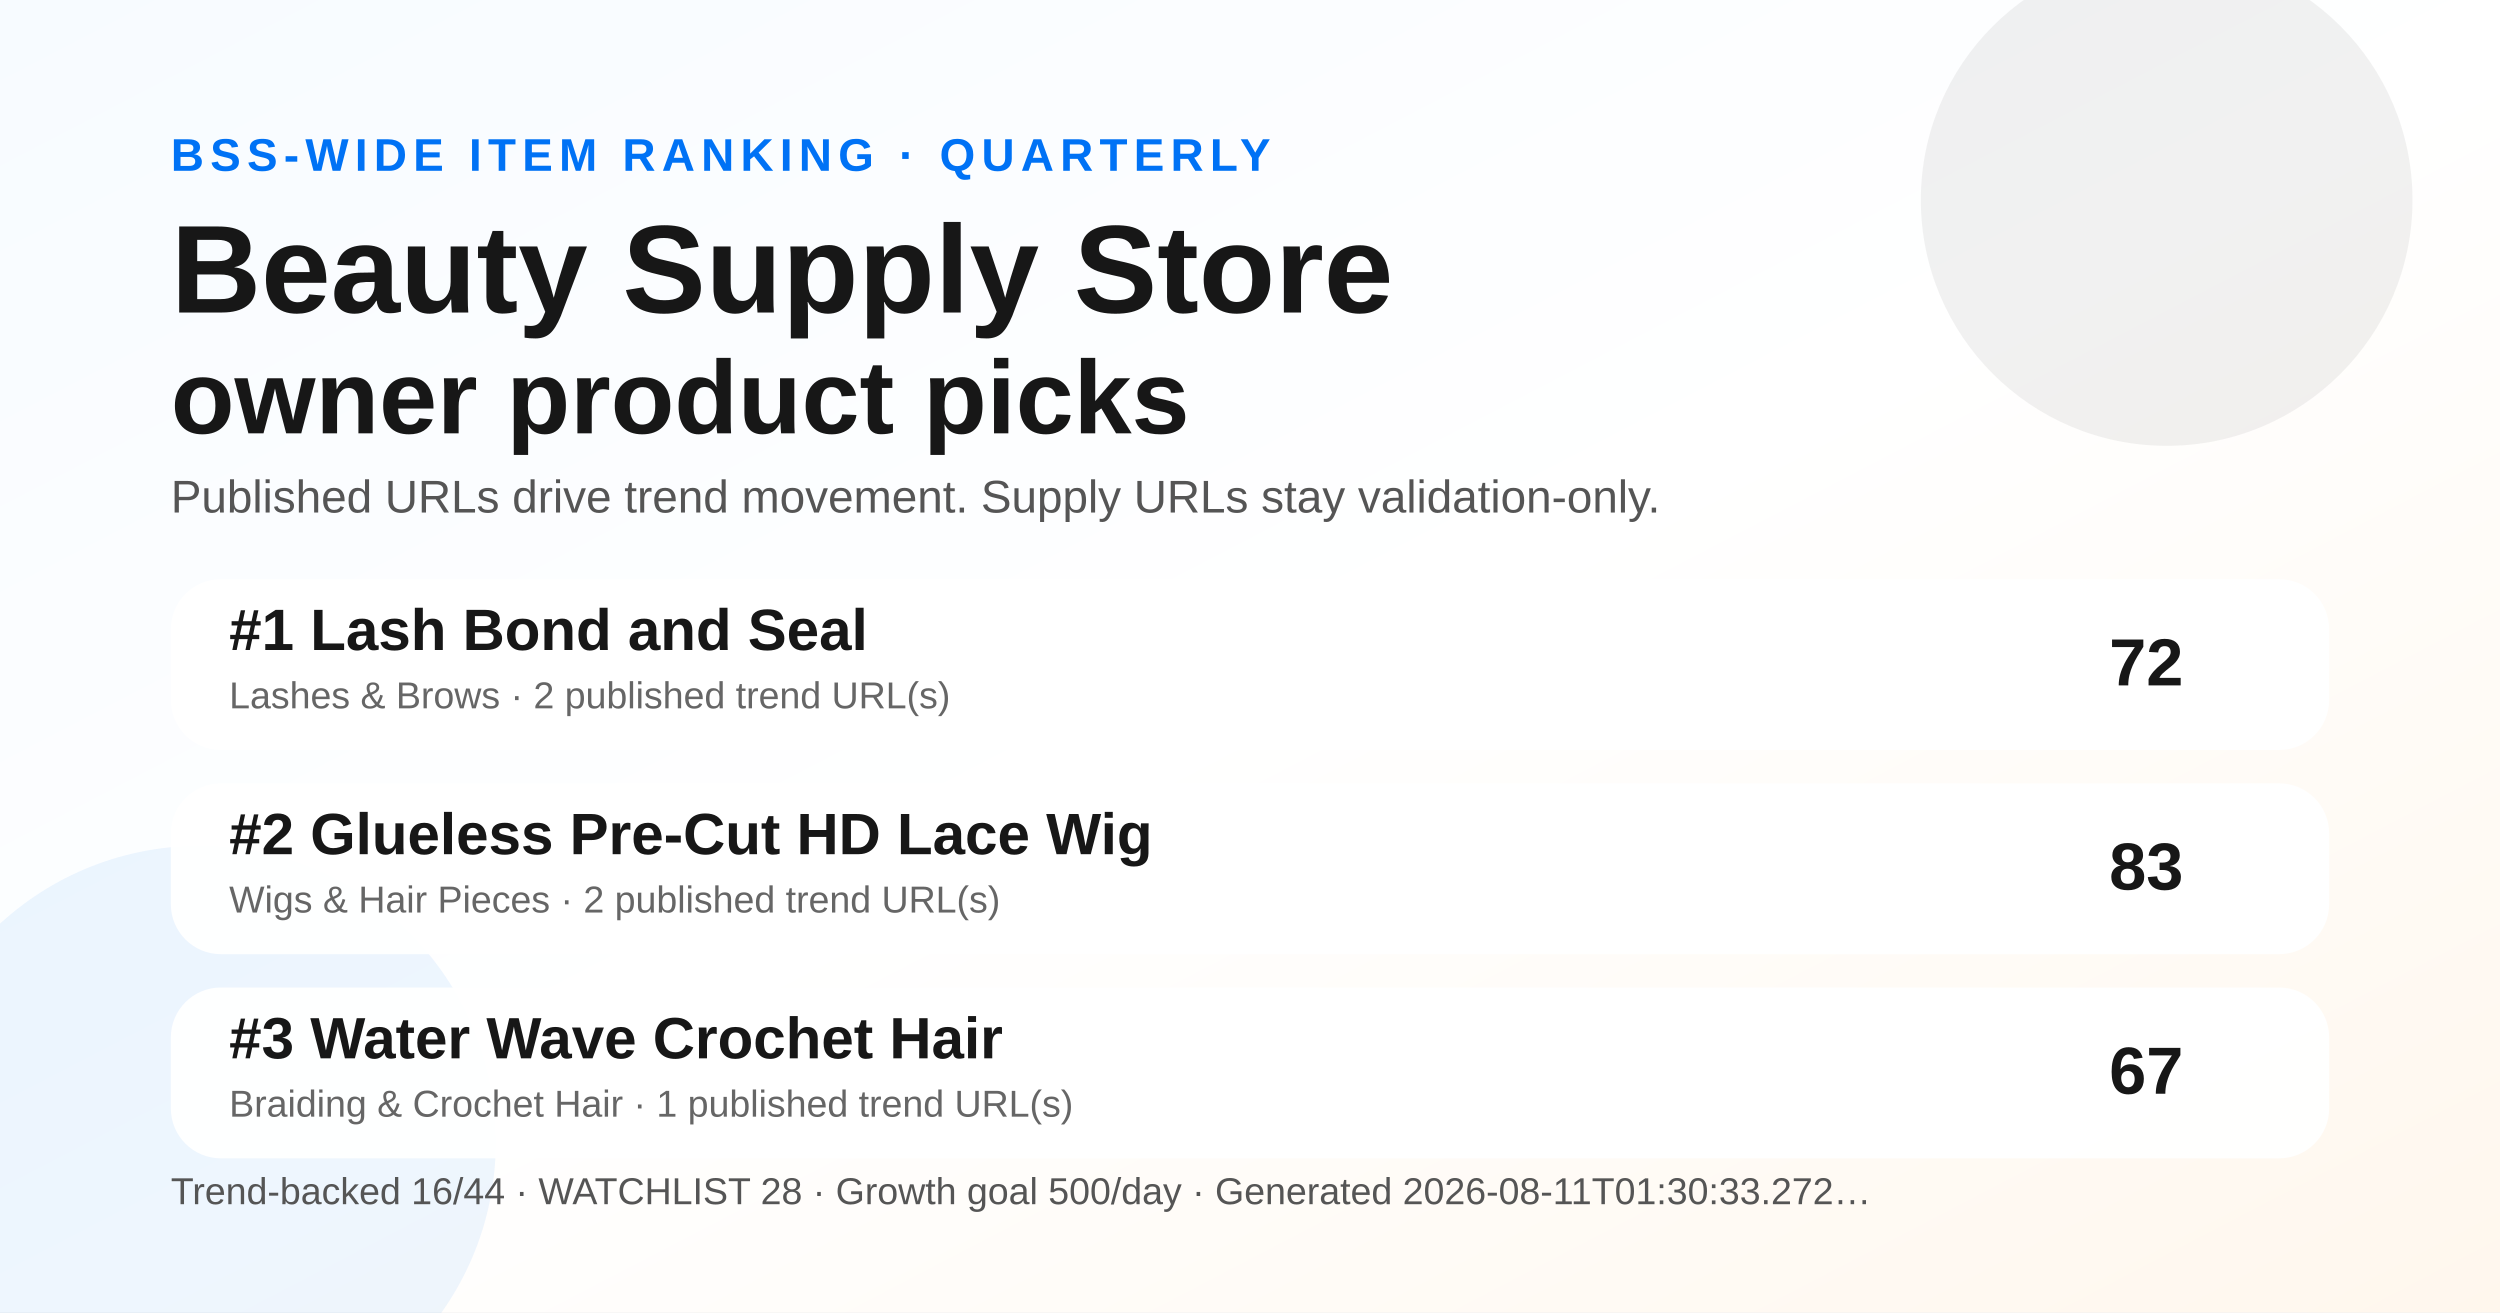
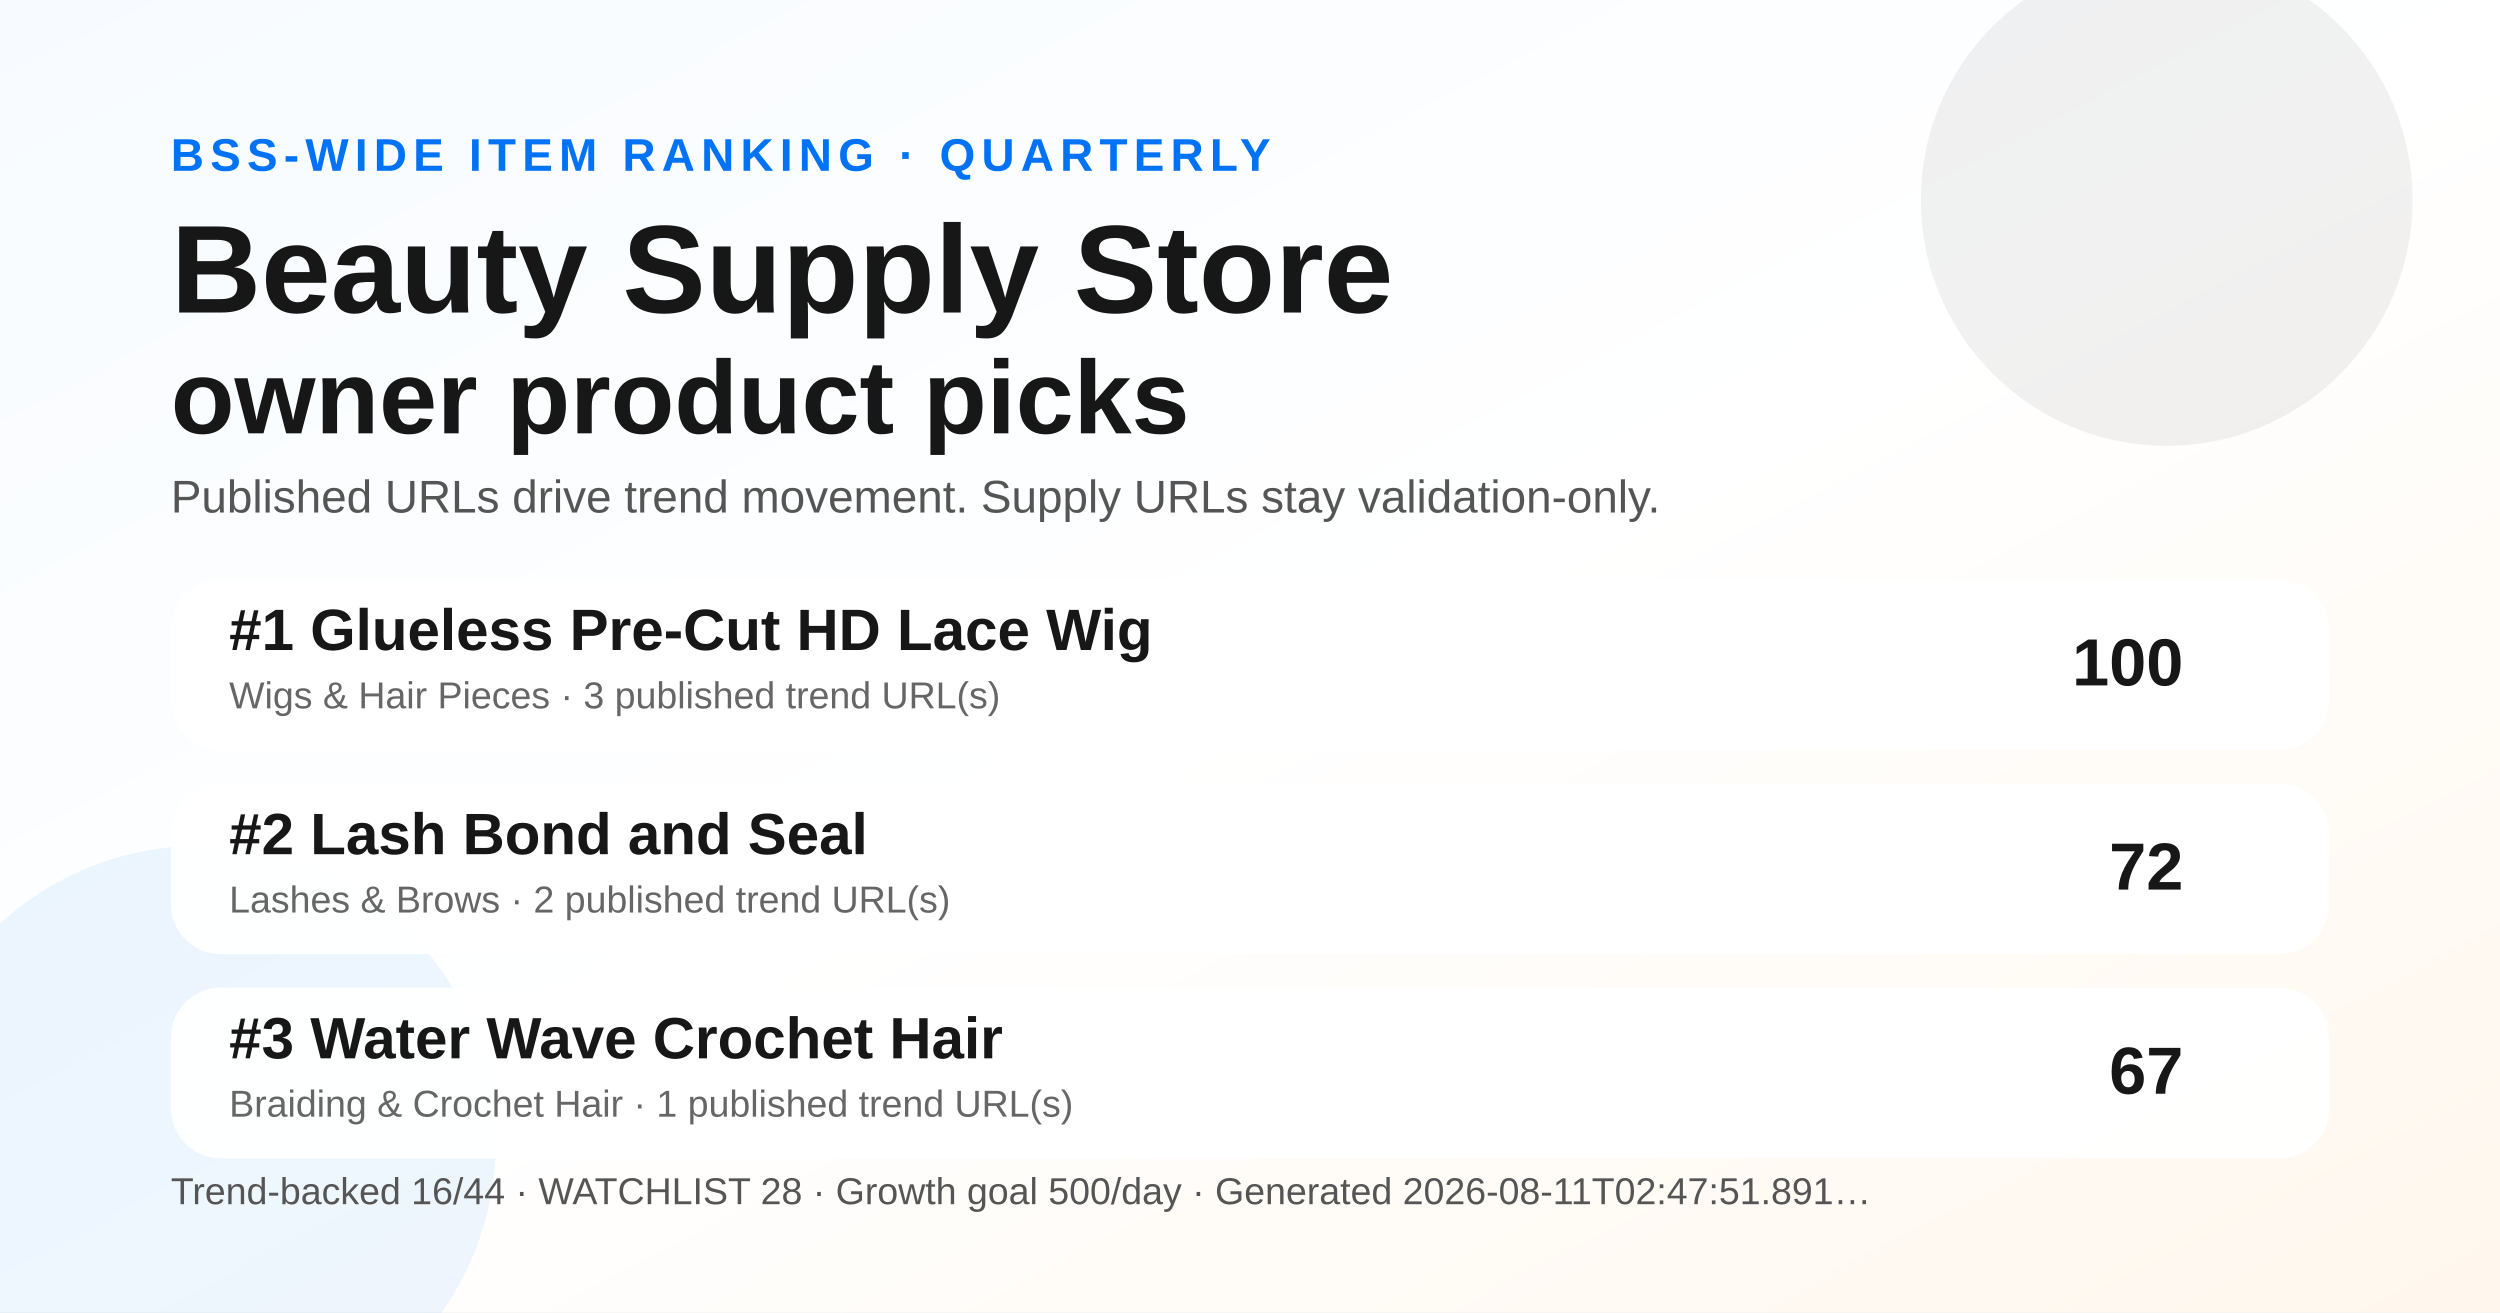
<svg xmlns="http://www.w3.org/2000/svg" width="1200" height="630" viewBox="0 0 1200 630" role="img" aria-label="Quarterly BSS Trend Ranking social preview">
  <defs>
    <linearGradient id="bg" x1="0" y1="0" x2="1" y2="1">
      <stop offset="0" stop-color="#f7fbff" />
      <stop offset="0.52" stop-color="#ffffff" />
      <stop offset="1" stop-color="#fff7ed" />
    </linearGradient>
  </defs>
  <rect width="1200" height="630" fill="url(#bg)" />
  <circle cx="1040" cy="96" r="118" fill="#171717" opacity="0.06" />
  <circle cx="96" cy="548" r="142" fill="#0072f5" opacity="0.07" />
  <text x="82" y="82" font-family="Arial, Helvetica, sans-serif" font-size="22" font-weight="700" fill="#0072f5" letter-spacing="3">BSS-WIDE ITEM RANKING · QUARTERLY</text>
  <text x="82" y="150" font-family="Arial, Helvetica, sans-serif" font-size="60" font-weight="800" fill="#171717">Beauty Supply Store</text>
  <text x="82" y="208" font-family="Arial, Helvetica, sans-serif" font-size="50" font-weight="800" fill="#171717">owner product picks</text>
  <text x="82" y="246" font-family="Arial, Helvetica, sans-serif" font-size="22" fill="#555555">Published URLs drive trend movement. Supply URLs stay validation-only.</text>
  <g transform="translate(82 278)">
    <rect width="1036" height="82" rx="24" fill="#ffffff" opacity="0.96" />
-     <text x="28" y="34" font-family="Arial, Helvetica, sans-serif" font-size="28" font-weight="700" fill="#171717">#1 Lash Bond and Seal</text>
-     <text x="28" y="62" font-family="Arial, Helvetica, sans-serif" font-size="18" fill="#666666">Lashes &amp; Brows · 2 published trend URL(s)</text>
-     <text x="966" y="51" text-anchor="end" font-family="Arial, Helvetica, sans-serif" font-size="32" font-weight="700" fill="#171717">72</text>
+     <text x="28" y="34" font-family="Arial, Helvetica, sans-serif" font-size="28" font-weight="700" fill="#171717">#1 Glueless Pre-Cut HD Lace Wig</text>
+     <text x="28" y="62" font-family="Arial, Helvetica, sans-serif" font-size="18" fill="#666666">Wigs &amp; Hair Pieces · 3 published trend URL(s)</text>
+     <text x="966" y="51" text-anchor="end" font-family="Arial, Helvetica, sans-serif" font-size="32" font-weight="700" fill="#171717">100</text>
  </g>
  <g transform="translate(82 376)">
    <rect width="1036" height="82" rx="24" fill="#ffffff" opacity="0.96" />
-     <text x="28" y="34" font-family="Arial, Helvetica, sans-serif" font-size="28" font-weight="700" fill="#171717">#2 Glueless Pre-Cut HD Lace Wig</text>
-     <text x="28" y="62" font-family="Arial, Helvetica, sans-serif" font-size="18" fill="#666666">Wigs &amp; Hair Pieces · 2 published trend URL(s)</text>
-     <text x="966" y="51" text-anchor="end" font-family="Arial, Helvetica, sans-serif" font-size="32" font-weight="700" fill="#171717">83</text>
+     <text x="28" y="34" font-family="Arial, Helvetica, sans-serif" font-size="28" font-weight="700" fill="#171717">#2 Lash Bond and Seal</text>
+     <text x="28" y="62" font-family="Arial, Helvetica, sans-serif" font-size="18" fill="#666666">Lashes &amp; Brows · 2 published trend URL(s)</text>
+     <text x="966" y="51" text-anchor="end" font-family="Arial, Helvetica, sans-serif" font-size="32" font-weight="700" fill="#171717">72</text>
  </g>
  <g transform="translate(82 474)">
    <rect width="1036" height="82" rx="24" fill="#ffffff" opacity="0.96" />
    <text x="28" y="34" font-family="Arial, Helvetica, sans-serif" font-size="28" font-weight="700" fill="#171717">#3 Water Wave Crochet Hair</text>
    <text x="28" y="62" font-family="Arial, Helvetica, sans-serif" font-size="18" fill="#666666">Braiding &amp; Crochet Hair · 1 published trend URL(s)</text>
    <text x="966" y="51" text-anchor="end" font-family="Arial, Helvetica, sans-serif" font-size="32" font-weight="700" fill="#171717">67</text>
  </g>
  <g transform="translate(82 578)">
-     <text font-family="Arial, Helvetica, sans-serif" font-size="18" fill="#555555">Trend-backed 16/44 · WATCHLIST 28 · Growth goal 500/day · Generated 2026-08-11T01:30:33.272…</text>
+     <text font-family="Arial, Helvetica, sans-serif" font-size="18" fill="#555555">Trend-backed 16/44 · WATCHLIST 28 · Growth goal 500/day · Generated 2026-08-11T02:47:51.891…</text>
  </g>
</svg>
